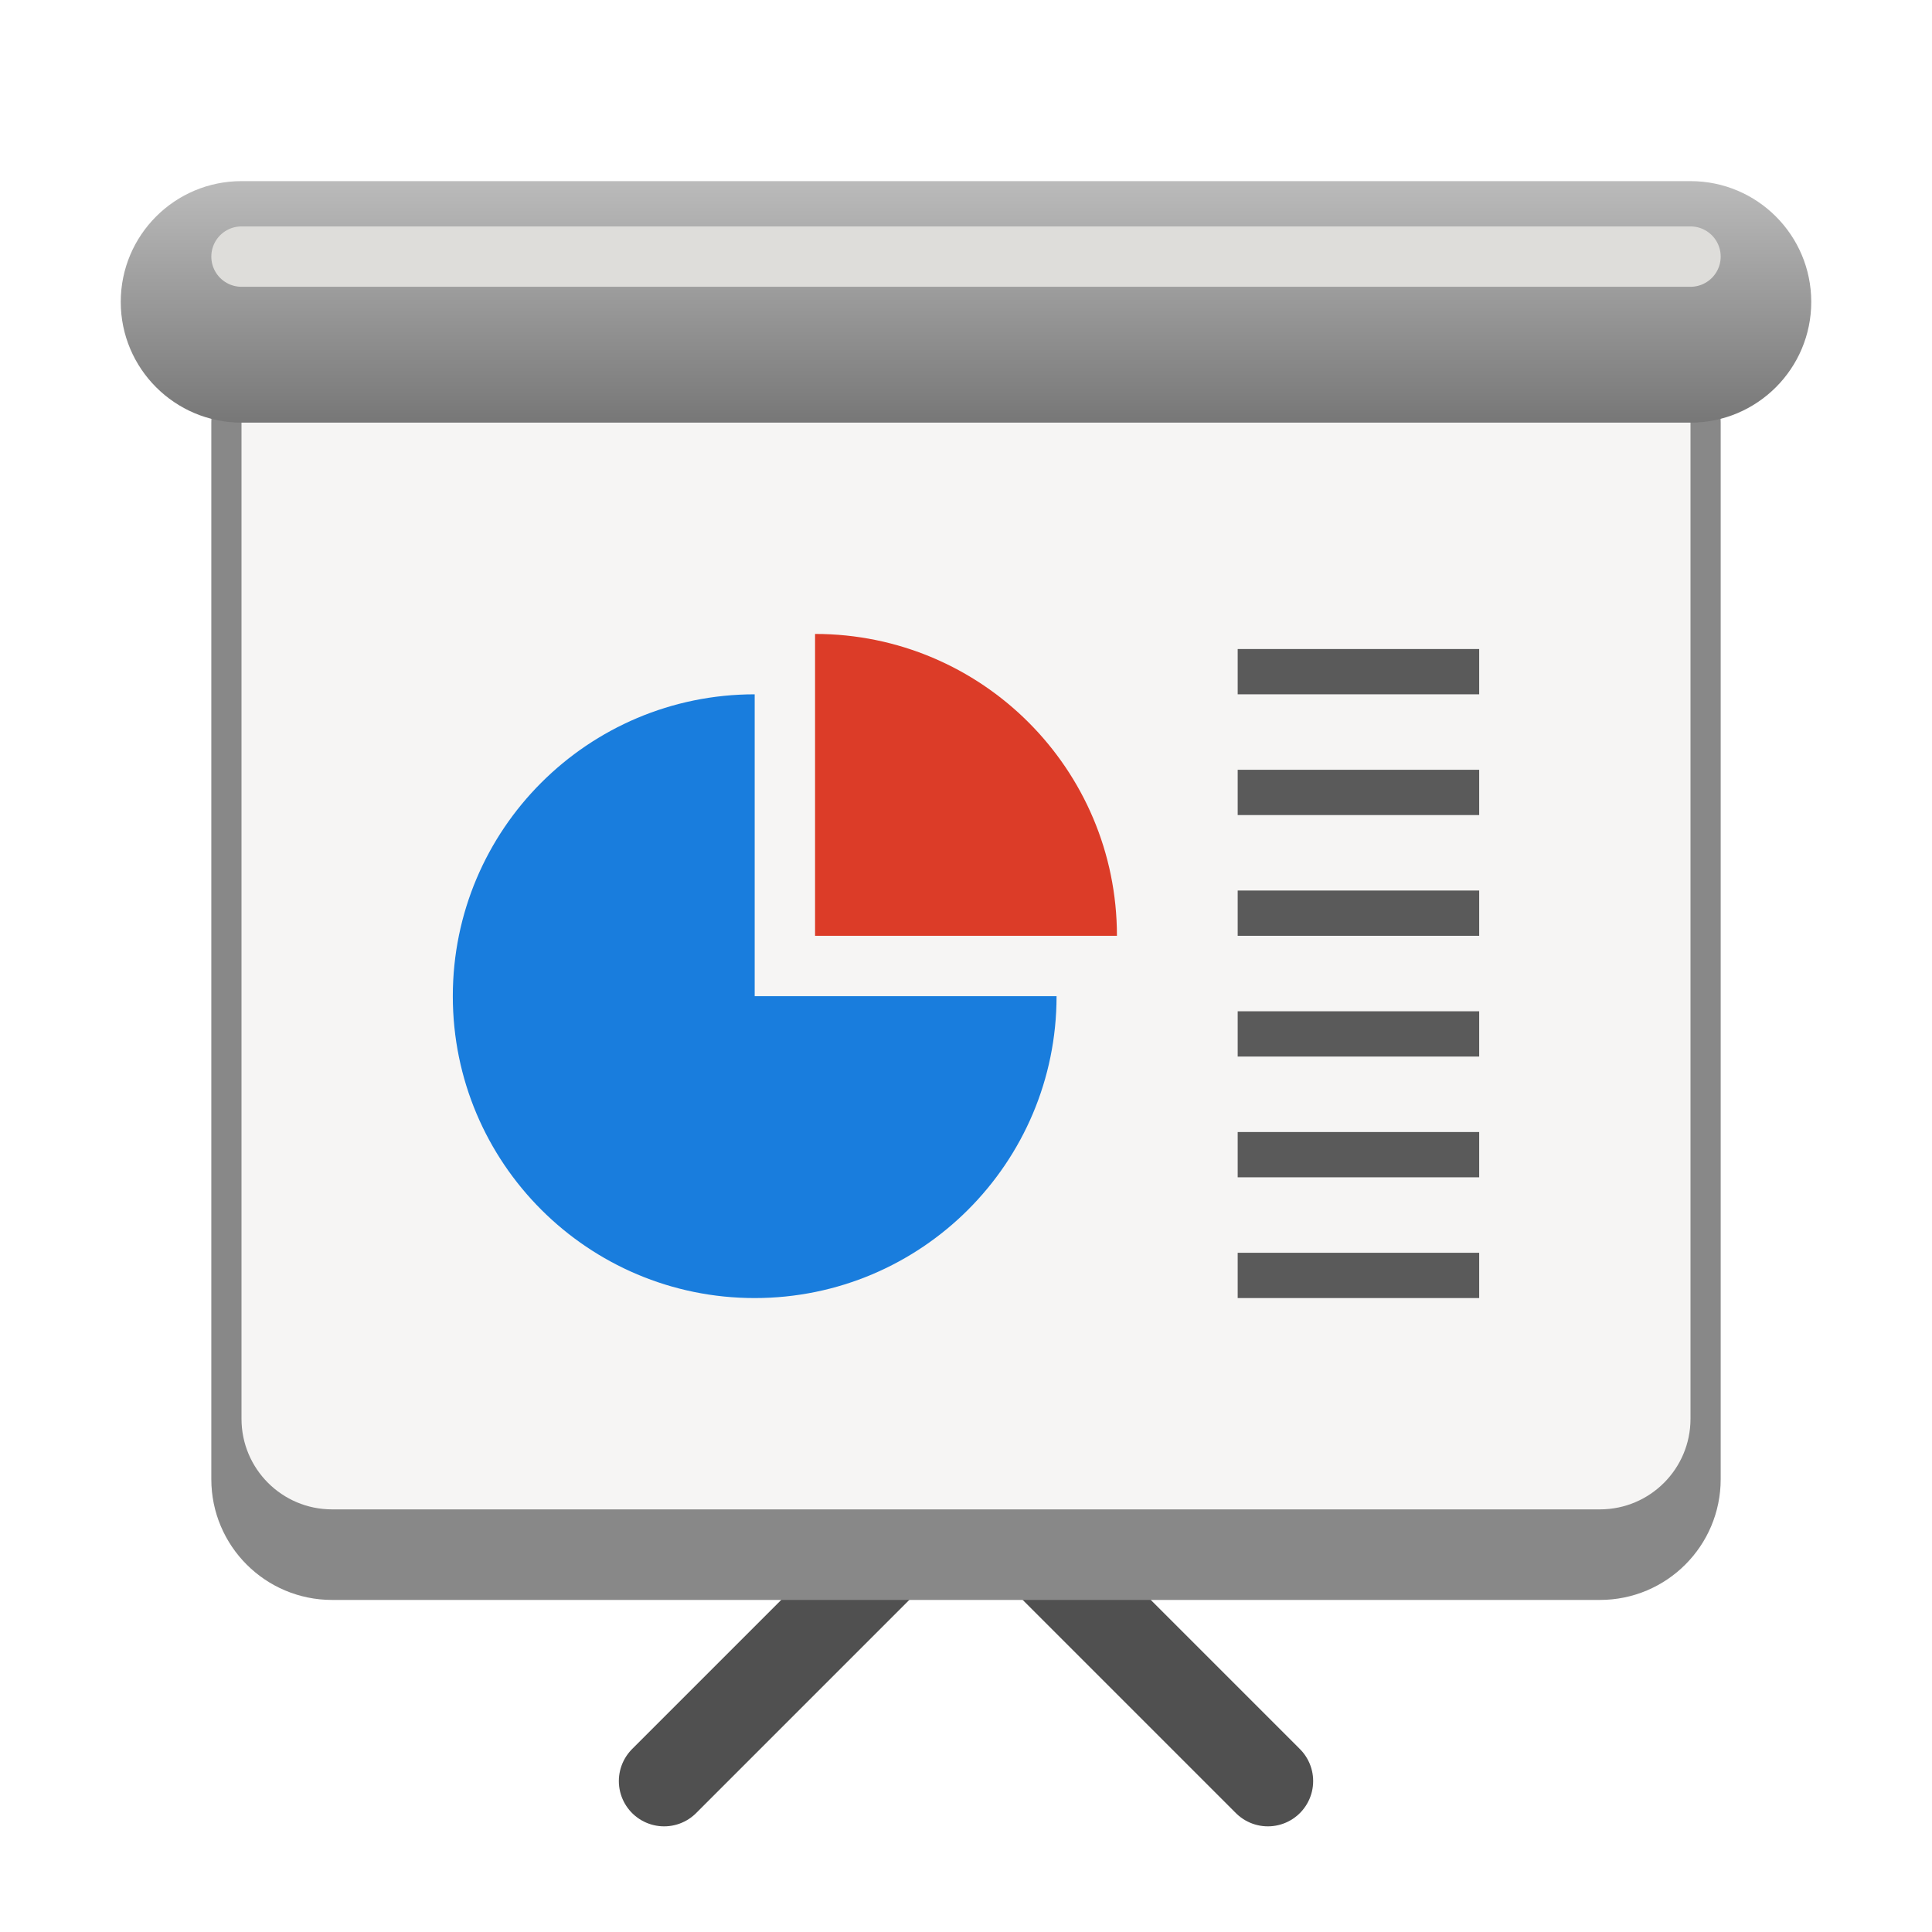
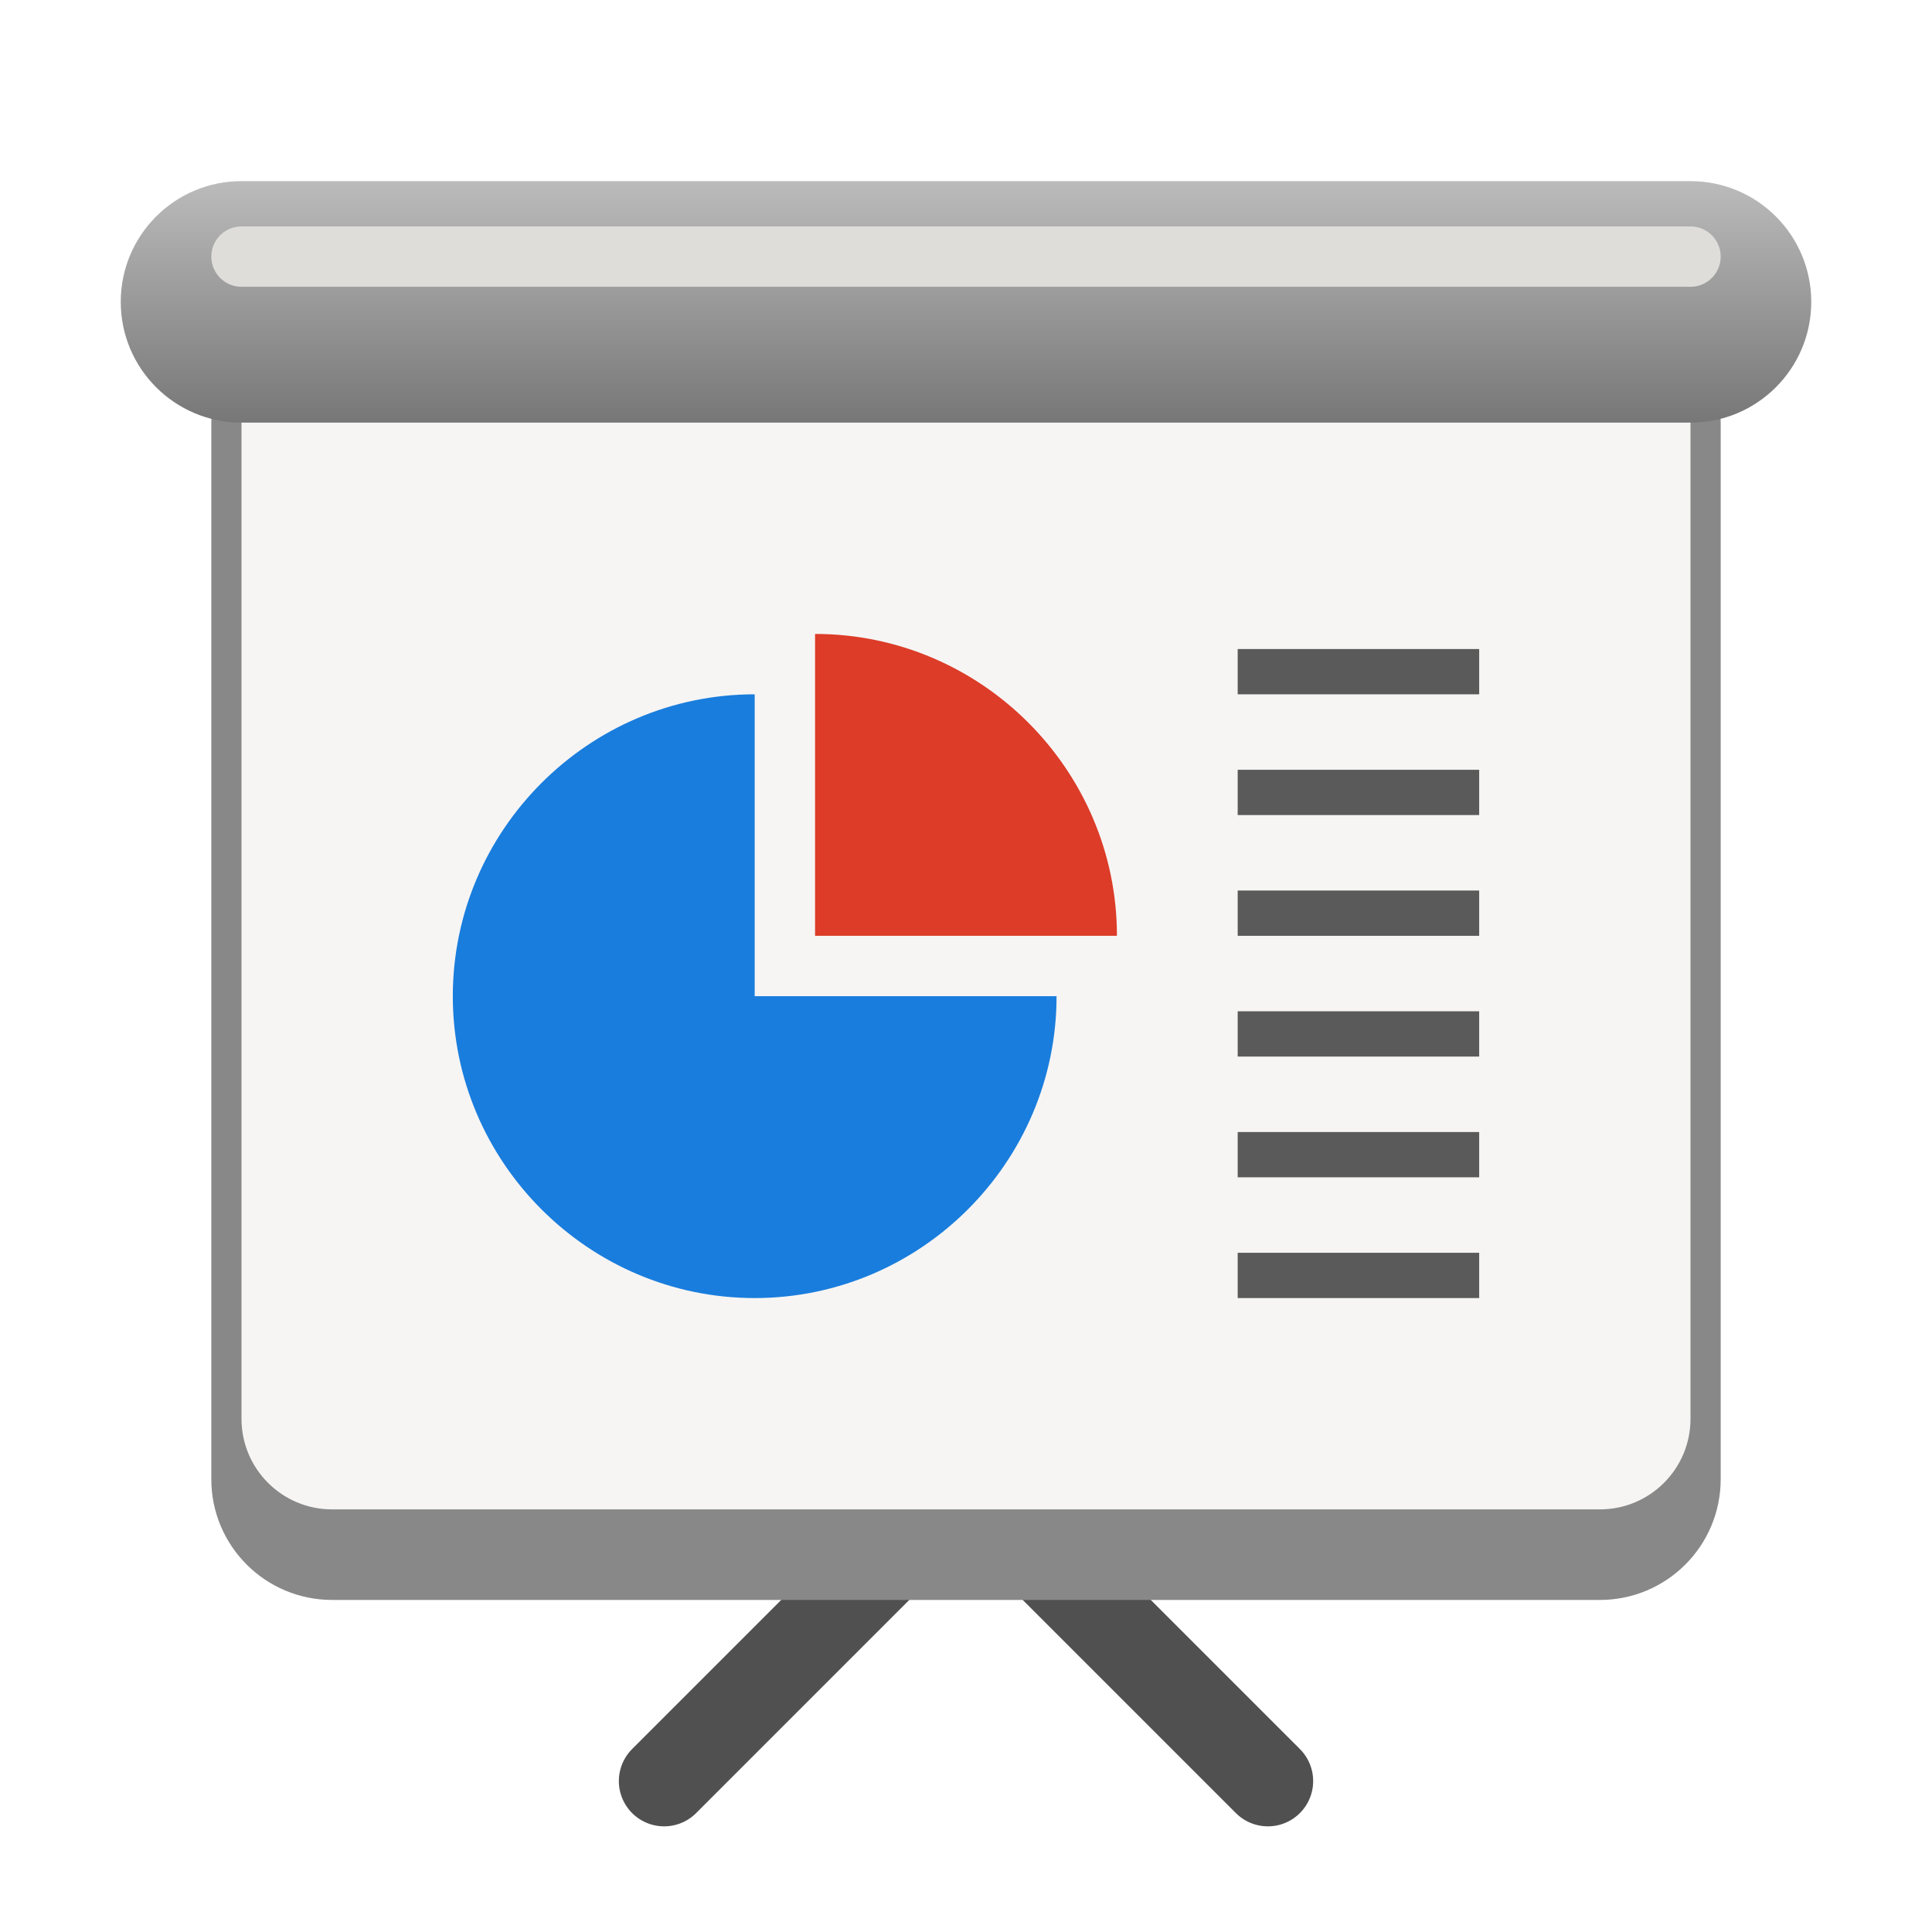
<svg xmlns="http://www.w3.org/2000/svg" width="128" height="128" viewBox="0 0 128 128">
  <defs>
-     <linearGradient id="gradient" gradientUnits="userSpaceOnUse" x1="56" y1="0" x2="56" y2="16">
+     <linearGradient id="gradient" x1="0" y1="0" x2="0" y2="1">
      <stop offset="0" stop-color="#BBBBBB" />
      <stop offset="1" stop-color="#777777" />
    </linearGradient>
  </defs>
  <g id="screen" transform="translate(14 20)">
-     <path d="M0 20L20 0L40 20" fill="none" stroke-width="6" stroke="#505050" stroke-linecap="round" transform="translate(30 78)" />
+     <path d="M0 20L20 0L40 20" fill="none" stroke="#505050" stroke-width="6" stroke-linecap="round" transform="translate(30 78)" />
    <rect width="100" height="86" rx="8" fill="#888888" />
    <rect width="96" height="80" x="2" rx="6" fill="#F6F5F4" />
  </g>
  <g fill="#5A5A5A" transform="translate(82 43)">
    <rect width="16" height="3" />
    <rect width="16" height="3" y="8" />
    <rect width="16" height="3" y="16" />
    <rect width="16" height="3" y="24" />
    <rect width="16" height="3" y="32" />
    <rect width="16" height="3" y="40" />
  </g>
  <g id="piechart" transform="translate(30 42)">
-     <path id="pacman" d="M0 20C0 8.954 8.954 0 20 0L20 20L40 20C40 31.046 31.046 40 20 40C8.954 40 0 31.046 0 20Z" fill="#197DDD" transform="translate(0 4)" />
-     <path id="corner" d="M0 0C11.046 0 20 8.954 20 20L0 20L0 0Z" fill="#DC3C28" transform="translate(24 0)" />
+     <path id="pacman" d="M0 20C0 9 9 0 20 0L20 20L40 20C40 31 31 40 20 40C9 40 0 31 0 20Z" fill="#197DDD" transform="translate(0 4)" />
+     <path id="corner" d="M0 0C11 0 20 9 20 20L0 20Z" fill="#DC3C28" transform="translate(24 0)" />
  </g>
  <g id="hold" transform="translate(8 12)">
    <rect width="112" height="16" rx="8" fill="url(#gradient)" />
    <path d="M0 0L96 0" stroke="#DEDDDA" stroke-width="4" stroke-linecap="round" transform="translate(8 5)" />
  </g>
</svg>
